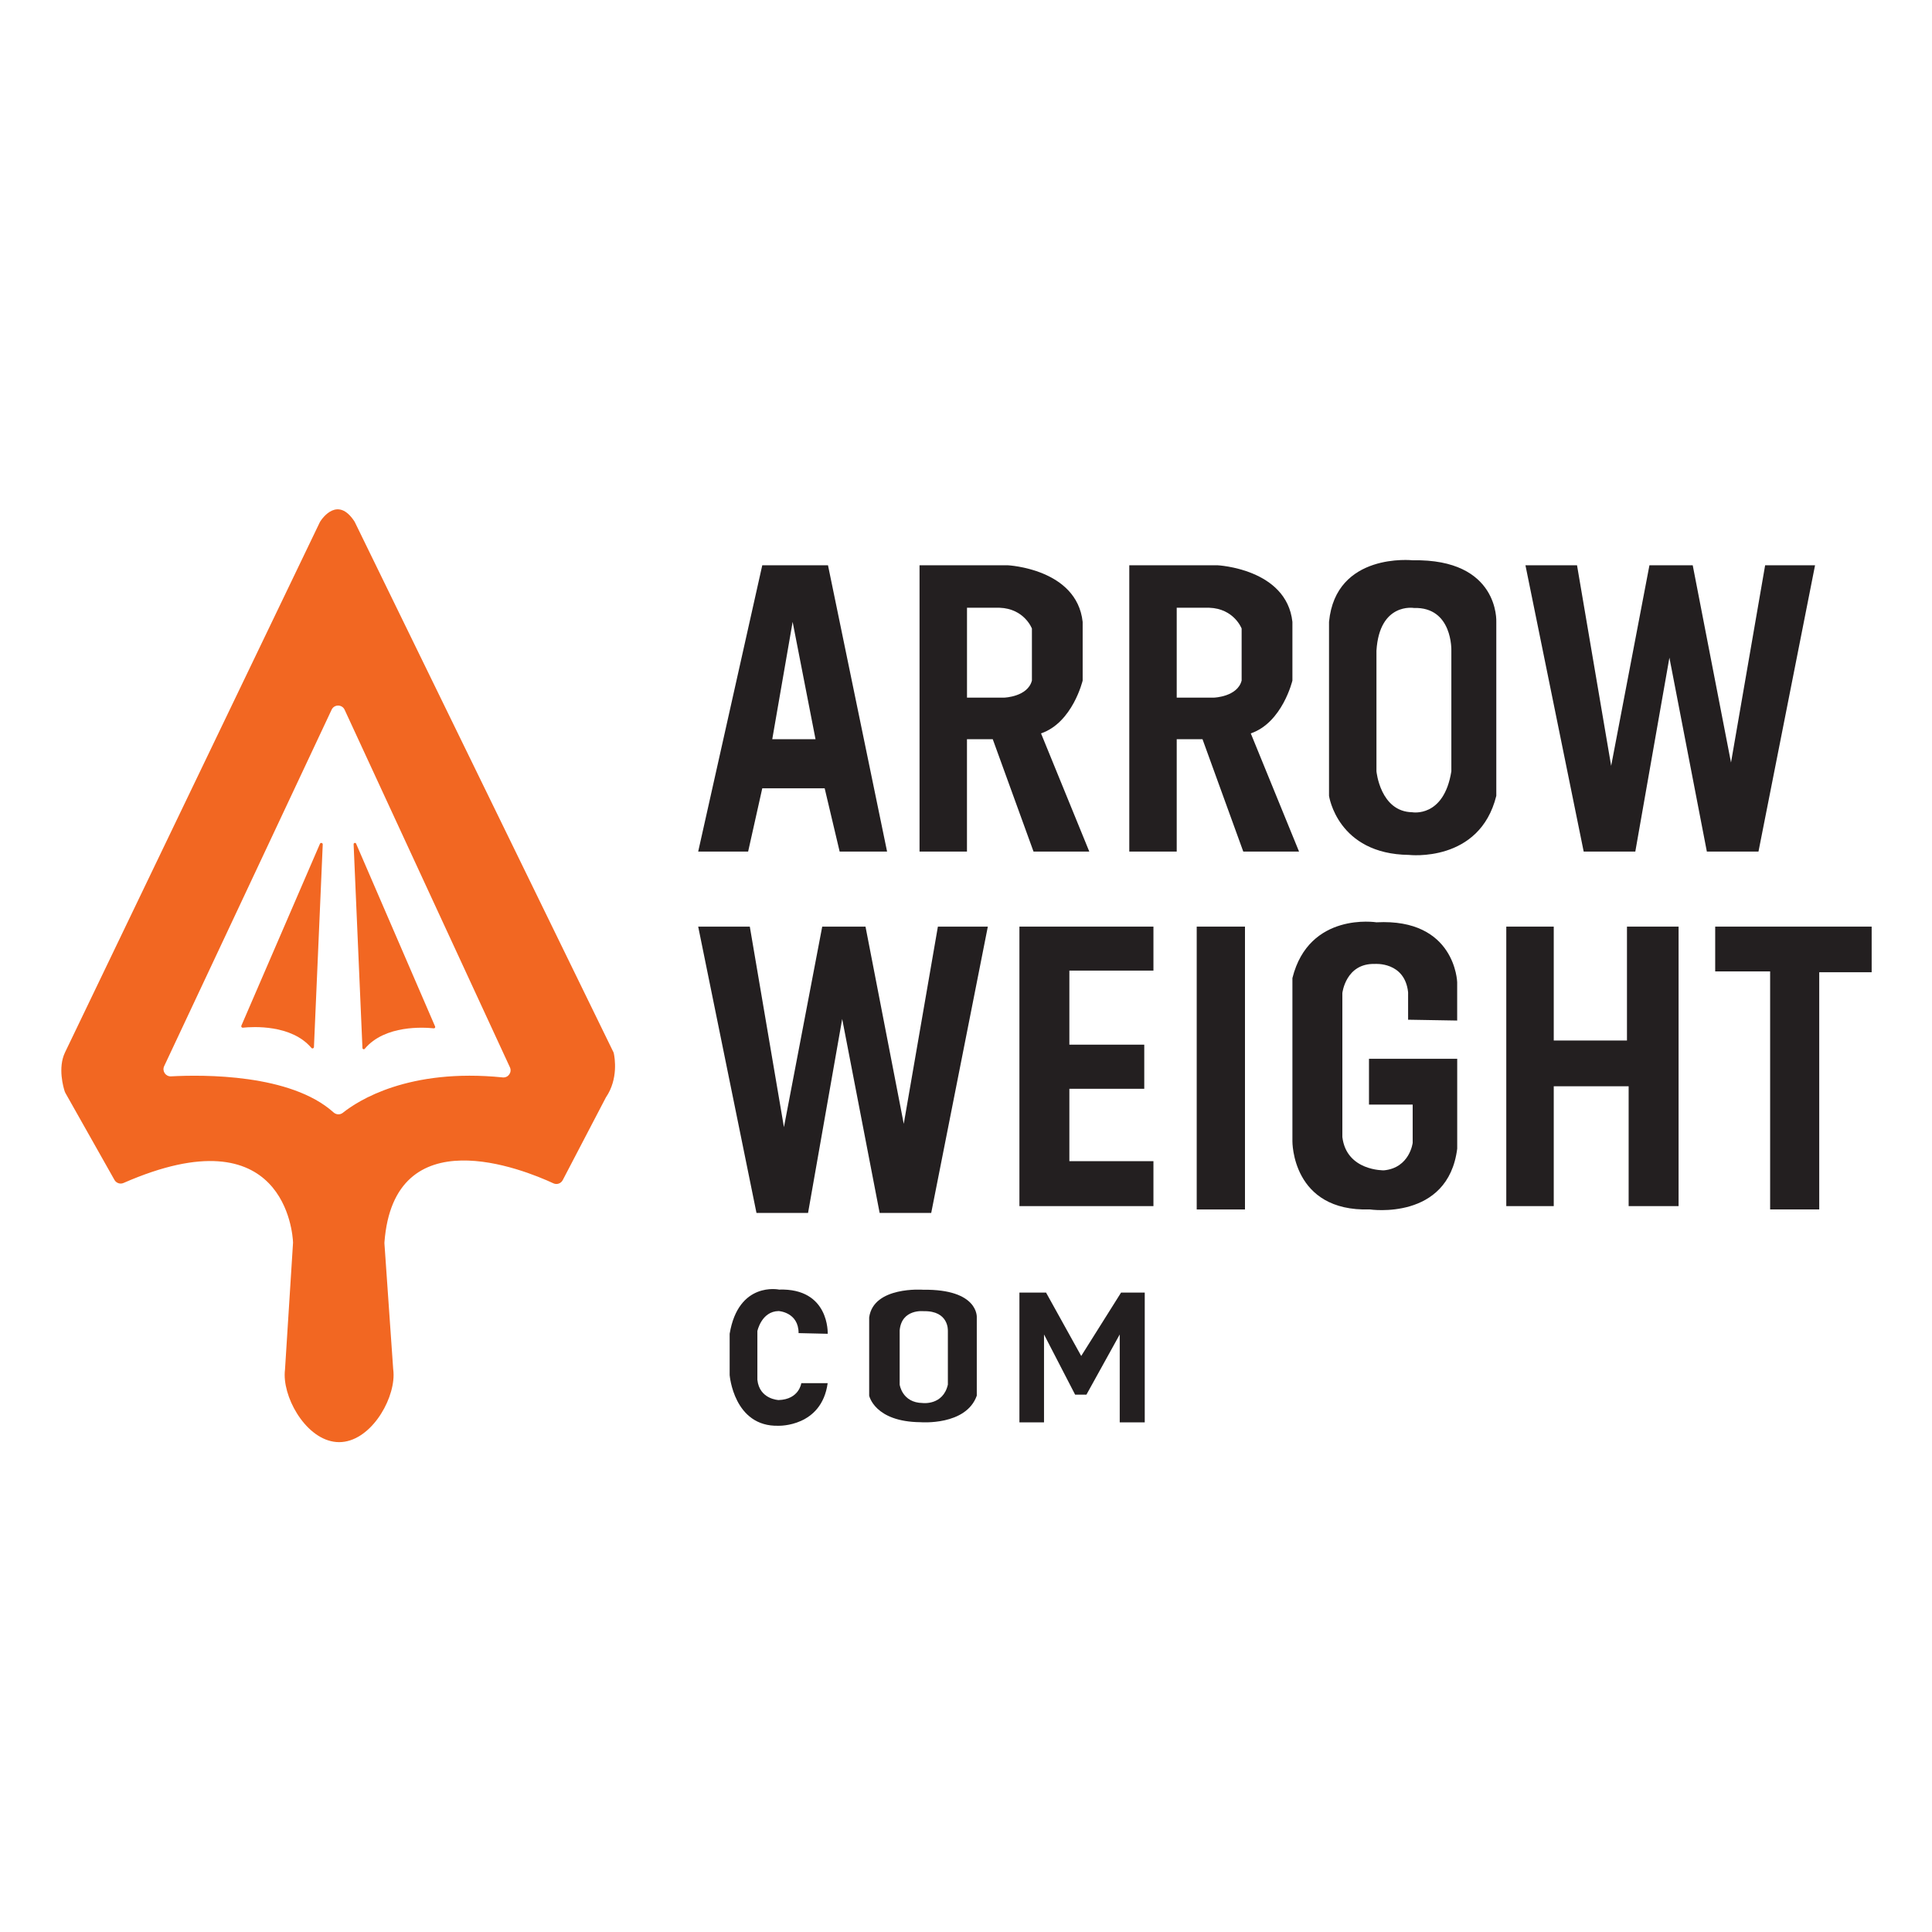
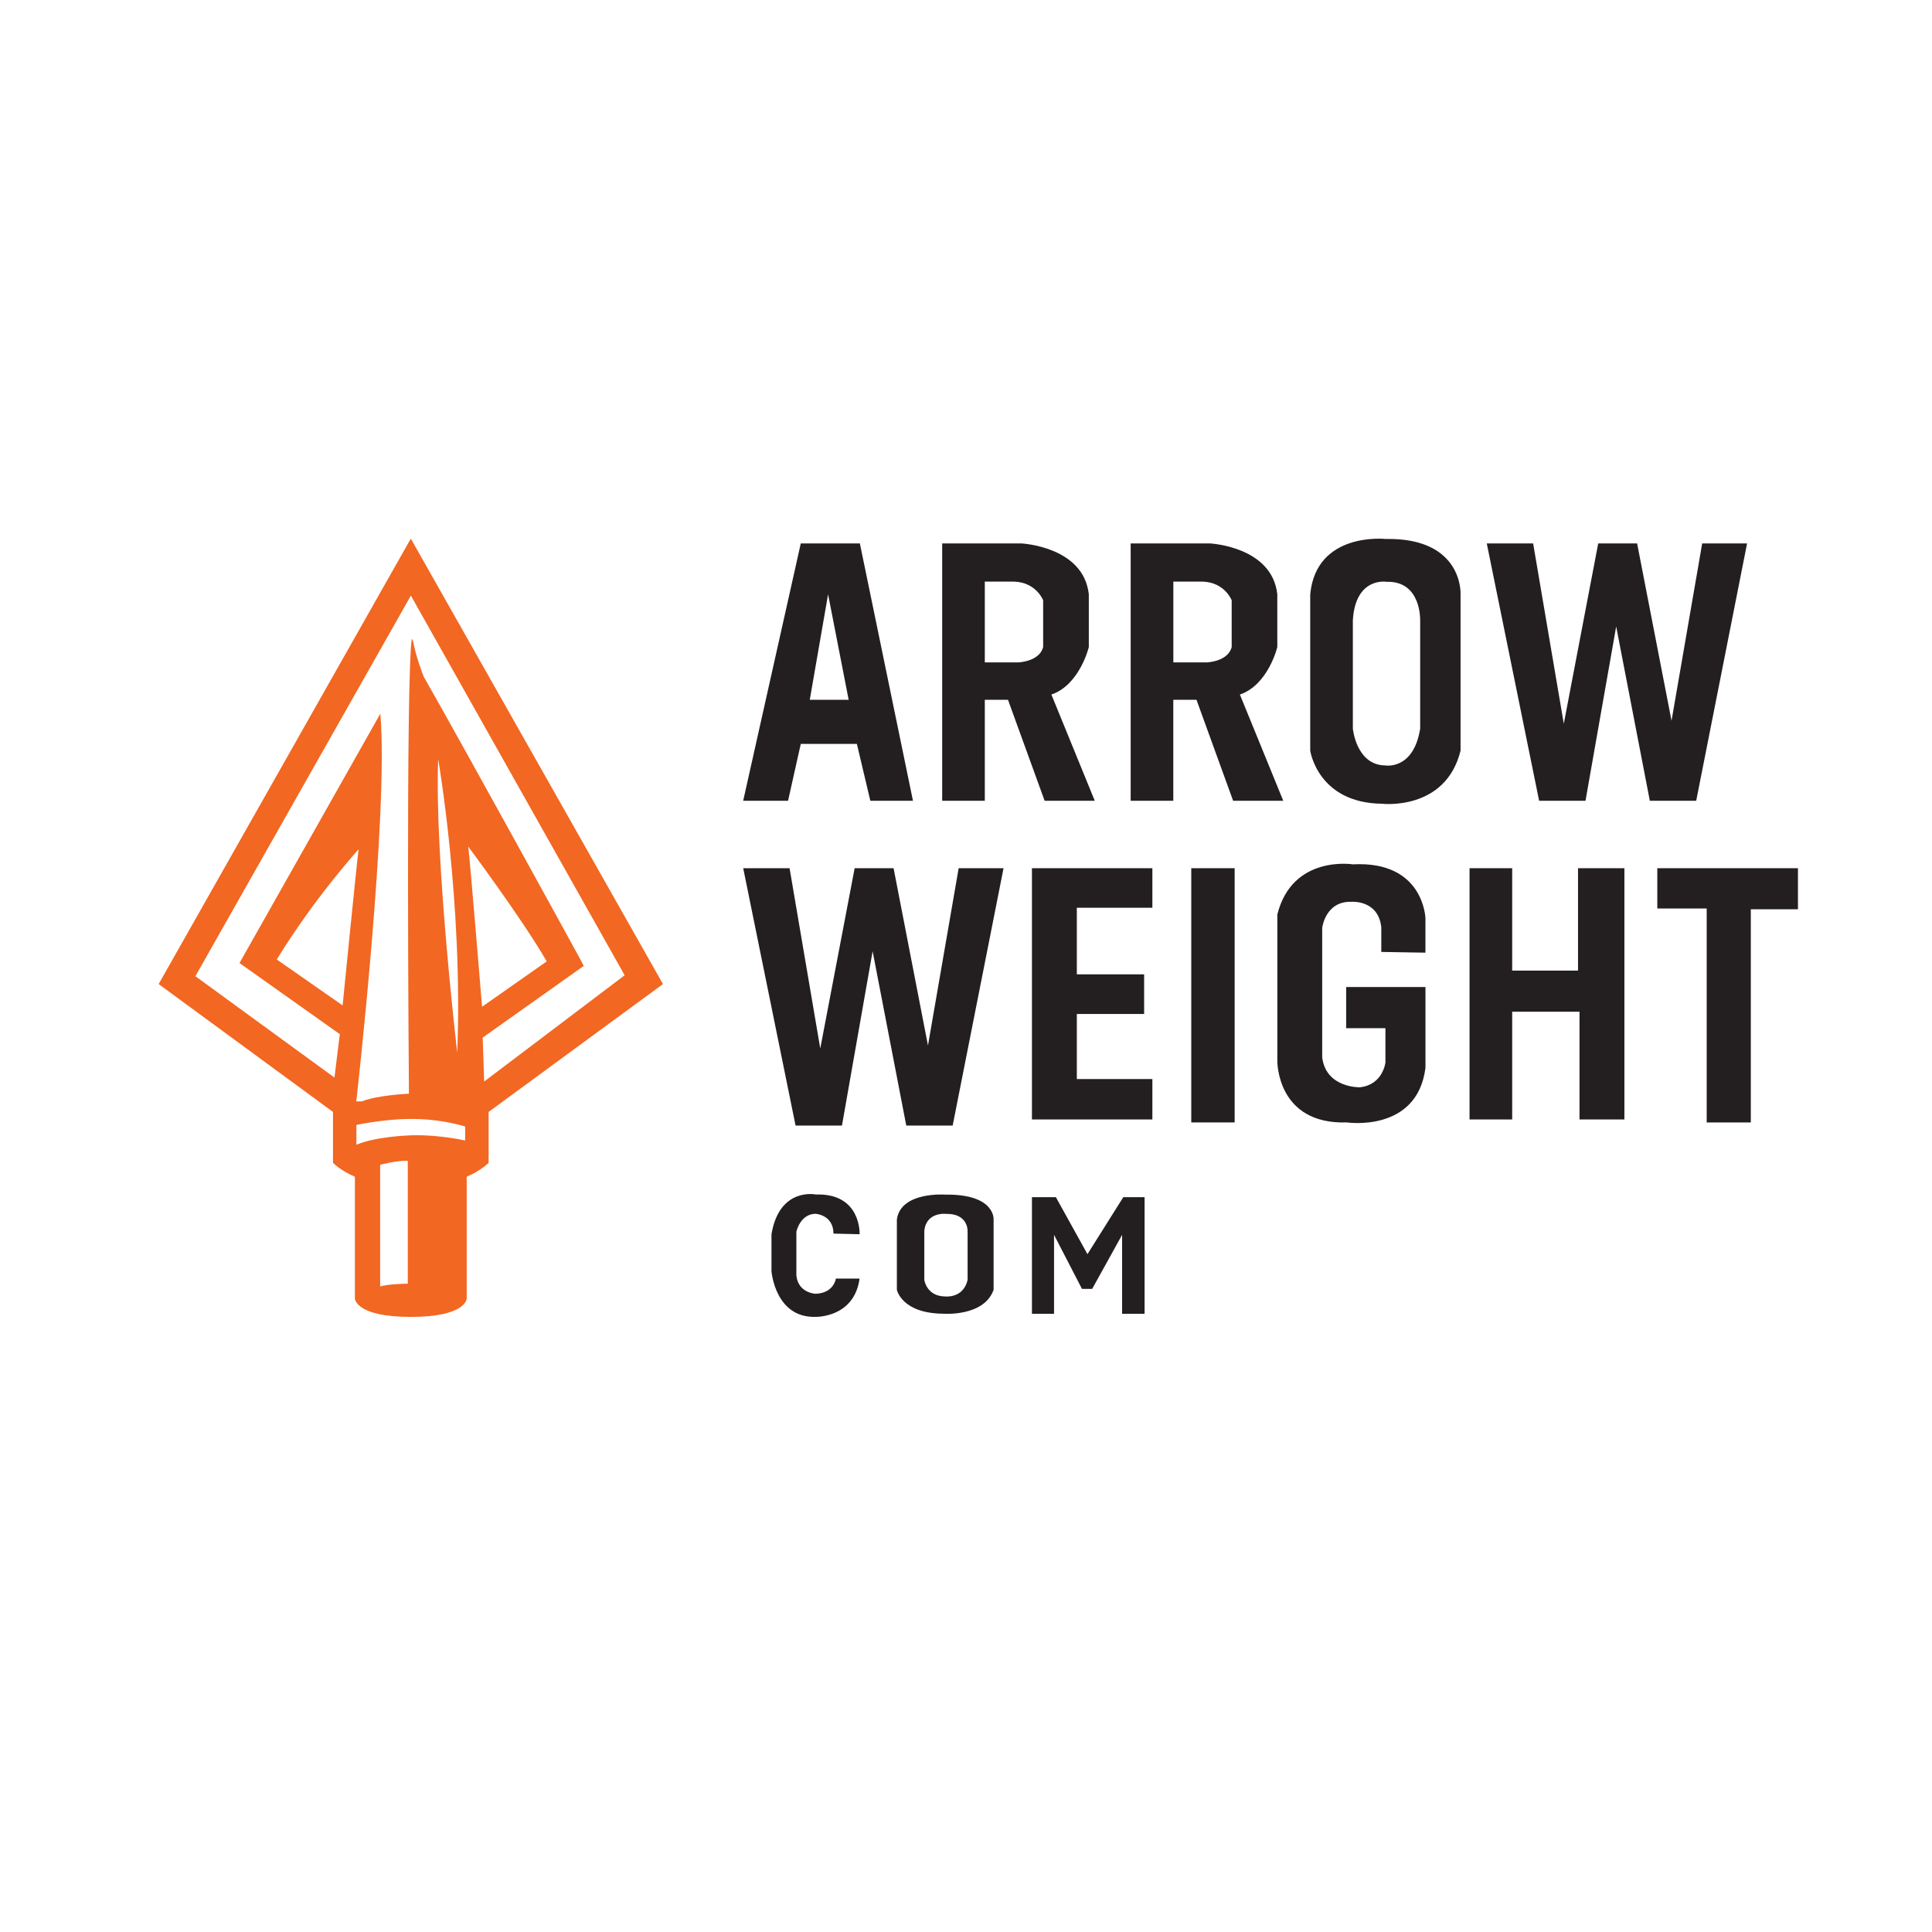
<svg xmlns="http://www.w3.org/2000/svg" id="Layer_1" data-name="Layer 1" viewBox="0 0 600 600">
  <defs>
    <style>
      .cls-1 {
        fill: #231f20;
      }

      .cls-2 {
        fill: #f26722;
      }
    </style>
  </defs>
  <g>
-     <path class="cls-1" d="M257.15,175.55h-20.42l-19.9,88.91h15.51l4.39-19.64h19.38l4.65,19.64h14.73l-18.35-88.91ZM239.83,229.57l6.33-36.44,7.11,36.44h-13.44Z" />
-     <path class="cls-1" d="M323.31,227.76c9.82-3.36,12.92-16.41,12.92-16.41v-18.22c-1.81-16.54-23.26-17.58-23.26-17.58h-27.4v88.91h14.73v-34.89h8.01l12.66,34.89h17.32l-14.99-36.7ZM320.47,211.35c-1.29,5.04-8.53,5.3-8.53,5.3h-11.63v-27.91h10.08c7.75.26,10.08,6.46,10.08,6.46v16.15Z" />
-     <path class="cls-1" d="M388.45,227.76c9.82-3.36,12.92-16.41,12.92-16.41v-18.22c-1.81-16.54-23.26-17.58-23.26-17.58h-27.4v88.91h14.73v-34.89h8.01l12.66,34.89h17.32l-14.99-36.7ZM385.6,211.35c-1.29,5.04-8.53,5.3-8.53,5.3h-11.63v-27.91h10.08c7.75.26,10.08,6.46,10.08,6.46v16.15Z" />
-     <path class="cls-1" d="M438.72,174s-23.91-2.58-25.98,19.13v54.02s2.58,18.09,24.81,18.35c0,0,21.97,2.58,27.14-18.35v-54.02s1.03-19.64-25.98-19.13ZM450.73,202.07v37.46c-2.31,14.52-12.15,12.72-12.15,12.72-9.95-.18-11.11-12.72-11.11-12.72v-37.46c.93-15.05,11.63-13.26,11.63-13.26,12.09-.36,11.63,13.26,11.63,13.26Z" />
-     <path class="cls-1" d="M286.64,400.54s-15.38-1.16-16.71,8.6v24.29s1.66,8.13,15.96,8.25c0,0,14.13,1.16,17.46-8.25v-24.29s.66-8.83-16.71-8.6ZM294.37,413.16v16.84c-1.49,6.53-7.82,5.72-7.82,5.72-6.4-.08-7.15-5.72-7.15-5.72v-16.84c.6-6.77,7.48-5.96,7.48-5.96,7.78-.16,7.48,5.96,7.48,5.96Z" />
-     <polygon class="cls-1" points="489.76 175.55 473.74 175.55 491.83 264.47 507.86 264.47 518.45 204.24 530.08 264.47 546.11 264.47 563.68 175.55 548.18 175.55 537.58 236.81 525.69 175.55 512.25 175.55 500.36 237.84 489.76 175.55" />
-     <polygon class="cls-1" points="232.86 287.77 216.83 287.77 234.93 376.68 250.95 376.68 261.55 316.45 273.18 376.68 289.2 376.68 306.78 287.77 291.27 287.77 280.67 349.02 268.79 287.77 255.35 287.77 243.46 350.05 232.86 287.77" />
-     <polygon class="cls-1" points="358.21 287.77 316.59 287.77 316.59 374.57 358.21 374.57 358.21 360.61 332.1 360.61 332.1 338.13 355.36 338.13 355.36 324.43 332.1 324.43 332.1 301.43 358.21 301.43 358.21 287.77" />
-     <rect class="cls-1" x="371.65" y="287.77" width="14.99" height="87.84" />
-     <path class="cls-1" d="M452.54,316.93v-11.89s-.52-19.9-25.07-18.61c0,0-20.94-3.36-26.1,17.32v50.66s-.26,21.97,24.04,21.19c0,0,24.3,3.62,27.14-18.87v-27.91h-27.4v14.22h13.57v11.89s-.91,7.75-8.92,8.53c0,0-11.63.26-12.92-10.34v-44.71s1.03-9.3,10.08-9.05c0,0,9.3-.78,10.34,8.79v8.53l15.25.26Z" />
-     <polygon class="cls-1" points="467.79 287.77 482.53 287.77 482.53 323.14 505.27 323.14 505.27 287.77 521.3 287.77 521.3 374.57 505.79 374.57 505.79 337.35 482.53 337.35 482.53 374.57 467.79 374.57 467.79 287.77" />
-     <polygon class="cls-1" points="581.26 287.77 532.67 287.77 532.67 301.68 549.73 301.68 549.73 375.6 564.98 375.6 564.98 301.94 581.26 301.94 581.26 287.77" />
-     <path class="cls-1" d="M257.05,414.22s.63-14.23-15.12-13.73c0,0-12.6-2.65-15.33,13.73v12.81s1.26,16.17,15.22,15.75c0,0,13.34.42,15.22-13.23h-8.19s-.63,5.04-7.03,5.25c0,0-5.98-.21-6.61-6.3v-15.12s1.26-6.14,6.61-6.22c0,0,6.19.34,6.19,6.85l9.03.21Z" />
-     <polygon class="cls-1" points="316.59 401.42 324.86 401.42 335.78 421.11 348.16 401.42 355.51 401.42 355.51 441.72 347.74 441.72 347.74 414.43 337.4 433.12 333.89 433.12 324.23 414.43 324.23 441.72 316.59 441.72 316.59 401.42" />
+     <path class="cls-1" d="M267.04,168.77h-18.35l-17.89,79.92h13.94l3.95-17.66h17.42l4.18,17.66h13.24l-16.49-79.92ZM251.48,217.33l5.69-32.76,6.39,32.76h-12.08Z" />
+     <path class="cls-1" d="M326.52,215.7c8.83-3.02,11.62-14.75,11.62-14.75v-16.38c-1.63-14.87-20.91-15.8-20.91-15.8h-24.63v79.92h13.24v-31.36h7.2l11.38,31.36h15.57l-13.47-32.99ZM323.96,200.95c-1.16,4.53-7.67,4.76-7.67,4.76h-10.45v-25.09h9.06c6.97.23,9.06,5.81,9.06,5.81v14.52Z" />
+     <path class="cls-1" d="M385.06,215.7c8.83-3.02,11.62-14.75,11.62-14.75v-16.38c-1.63-14.87-20.91-15.8-20.91-15.8h-24.63v79.92h13.24v-31.36h7.2l11.38,31.36h15.57l-13.47-32.99ZM382.51,200.95c-1.16,4.53-7.67,4.76-7.67,4.76h-10.45v-25.09h9.06c6.97.23,9.06,5.81,9.06,5.81v14.52Z" />
+     <path class="cls-1" d="M430.25,167.38s-21.49-2.32-23.35,17.19v48.55s2.32,16.26,22.3,16.49c0,0,19.75,2.32,24.39-16.49v-48.55s.93-17.66-23.35-17.19ZM441.05,192.6v33.67c-2.08,13.05-10.92,11.44-10.92,11.44-8.95-.16-9.99-11.44-9.99-11.44v-33.67c.83-13.53,10.45-11.92,10.45-11.92,10.87-.32,10.45,11.92,10.45,11.92Z" />
+     <path class="cls-1" d="M293.55,371s-13.82-1.04-15.02,7.73v21.83s1.49,7.31,14.35,7.42c0,0,12.7,1.04,15.69-7.42v-21.83s.6-7.94-15.02-7.73ZM300.5,382.34v15.14c-1.34,5.87-7.03,5.14-7.03,5.14-5.75-.07-6.42-5.14-6.42-5.14v-15.14c.54-6.08,6.72-5.36,6.72-5.36,6.99-.14,6.72,5.36,6.72,5.36Z" />
+     <polygon class="cls-1" points="476.13 168.77 461.73 168.77 477.99 248.69 492.39 248.69 501.92 194.56 512.37 248.69 526.77 248.69 542.57 168.77 528.63 168.77 519.11 223.83 508.42 168.77 496.34 168.77 485.65 224.76 476.13 168.77" />
+     <polygon class="cls-1" points="245.21 269.63 230.81 269.63 247.07 349.55 261.48 349.55 271 295.42 281.45 349.55 295.86 349.55 311.66 269.63 297.72 269.63 288.19 324.69 277.51 269.63 265.42 269.63 254.74 325.62 245.21 269.63" />
+     <polygon class="cls-1" points="357.88 269.63 320.48 269.63 320.48 347.66 357.88 347.66 357.88 335.11 334.42 335.11 334.42 314.9 355.32 314.9 355.32 302.59 334.42 302.59 334.42 281.91 357.88 281.91 357.88 269.63" />
+     <rect class="cls-1" x="369.96" y="269.63" width="13.47" height="78.95" />
+     <path class="cls-1" d="M442.68,295.85v-10.69s-.46-17.89-22.53-16.73c0,0-18.82-3.02-23.46,15.57v45.53s-.23,19.75,21.61,19.05c0,0,21.84,3.25,24.39-16.96v-25.09h-24.63v12.78h12.2v10.69s-.82,6.97-8.02,7.67c0,0-10.45.23-11.62-9.29v-40.19s.93-8.36,9.06-8.13c0,0,8.36-.7,9.29,7.9v7.67l13.71.23Z" />
+     <polygon class="cls-1" points="456.38 269.63 469.62 269.63 469.62 301.43 490.07 301.43 490.07 269.63 504.47 269.63 504.47 347.66 490.53 347.66 490.53 314.2 469.62 314.2 469.62 347.66 456.38 347.66 456.38 269.63" />
+     <polygon class="cls-1" points="558.37 269.63 514.69 269.63 514.69 282.14 530.03 282.14 530.03 348.59 543.73 348.59 543.73 282.38 558.37 282.38 558.37 269.63" />
+     <path class="cls-1" d="M266.96,383.3s.57-12.79-13.59-12.34c0,0-11.32-2.38-13.78,12.34v11.51s1.14,14.53,13.68,14.15c0,0,11.99.38,13.68-11.89h-7.36s-.56,4.53-6.32,4.72c0,0-5.38-.19-5.95-5.66v-13.59s1.14-5.52,5.95-5.59c0,0,5.57.31,5.57,6.16l8.11.19Z" />
+     <polygon class="cls-1" points="320.48 371.79 327.91 371.79 337.72 389.49 348.85 371.79 355.46 371.79 355.46 408.01 348.48 408.01 348.48 383.49 339.18 400.28 336.02 400.28 327.34 383.49 327.34 408.01 320.48 408.01 320.48 371.79" />
  </g>
-   <g>
-     <path class="cls-2" d="M190.43,326.61l-80.2-164.39c-.04-.09-.09-.18-.14-.26-5.17-7.98-9.99-1.02-10.64,0-.05.08-.09.15-.13.23L20.19,326.84c-2.3,4.79-.48,10.95-.07,12.17.05.14.1.27.18.4l15.25,27.03c.56.99,1.78,1.4,2.82.94,50.15-21.96,52.53,15.98,52.63,18.39,0,.08,0,.15,0,.23l-2.49,39.31c-.06.52-.1,1.04-.1,1.57v.11s0,0,0,0c0,8.52,7.57,20.88,16.91,20.88s16.91-12.36,16.91-20.88c0-.65-.05-1.28-.13-1.9l-2.71-38.91c0-.11,0-.23,0-.34,2.93-39.03,43.18-22.66,52.47-18.35,1.08.5,2.35.06,2.9-.99l13.35-25.58c.03-.06.07-.13.11-.19,3.83-5.66,2.7-12.23,2.4-13.63-.04-.17-.1-.34-.17-.5ZM103.59,345.47c-13.34-12-40.53-11.74-50.47-11.2-1.68.09-2.85-1.64-2.14-3.16l52.01-110.71c.8-1.71,3.24-1.7,4.03.01l51.34,111.05c.72,1.56-.53,3.31-2.23,3.14-29.31-2.96-45.03,7.29-49.65,10.98-.86.69-2.07.63-2.89-.11Z" />
-     <path class="cls-2" d="M99.36,262.05l-24.4,56.48c-.14.32.11.67.46.63,3.14-.33,15.08-1.03,21.28,6.27.27.32.78.15.8-.27l2.73-62.91c.02-.5-.67-.66-.87-.2Z" />
-     <path class="cls-2" d="M110.6,262.02l24.53,56.77c.12.29-.11.6-.42.57-3.04-.33-15.2-1.1-21.43,6.35-.24.29-.71.13-.72-.24l-2.74-63.27c-.02-.46.61-.6.79-.18Z" />
-   </g>
+   <path class="cls-2" d="M127.57,167.29l-78.3,138.32,54.15,39.71v15.81s2.27,2.36,6.8,4.32v37.87s.26,5.68,17.36,5.65c17.09.03,17.36-5.65,17.36-5.65v-37.87c4.53-1.96,6.8-4.32,6.8-4.32v-15.81l54.15-39.71-78.3-138.32ZM106.4,312.24l-20.45-14.27c12.13-19.7,25.42-34.2,25.42-34.2-.52,3.7-4.97,48.48-4.97,48.48ZM126.64,362.75v35.91c-1.82.02-5.9.14-8.58.85v-37.77s4.9-1.36,8.58-1.24v2.25ZM144.47,354.19c-10.5-2.19-17.83-1.55-17.83-1.55,0,0-9.94.33-15.96,2.87v-6.16s8.64-1.81,16.35-1.84c9.98-.16,17.43,2.35,17.43,2.35v4.34ZM136.08,235.72s7.75,44.84,5.92,91.19c0,0-7.1-60.57-5.92-91.19ZM145.41,262.91s16.58,22.18,24.38,35.66l-20.08,14.09s-3.78-46.05-4.3-49.75ZM150.36,335.86l-.45-13.63,31.38-22.26-.95-1.82c-2.11-3.93-36.87-67.21-48.6-87.73-.43-.76-2.66-6.84-3.47-11.36l-.37-.71c-1.93,11.98-.93,138.11-.9,141.31-.74.03-9.77.47-14.63,2.38h-1.72s10.13-89.47,7.47-120.4l-43.74,77.44,31.15,22.09-1.66,13.48-43.19-31.48,66.92-118.2,66.39,117.91-43.61,32.98Z" />
</svg>
